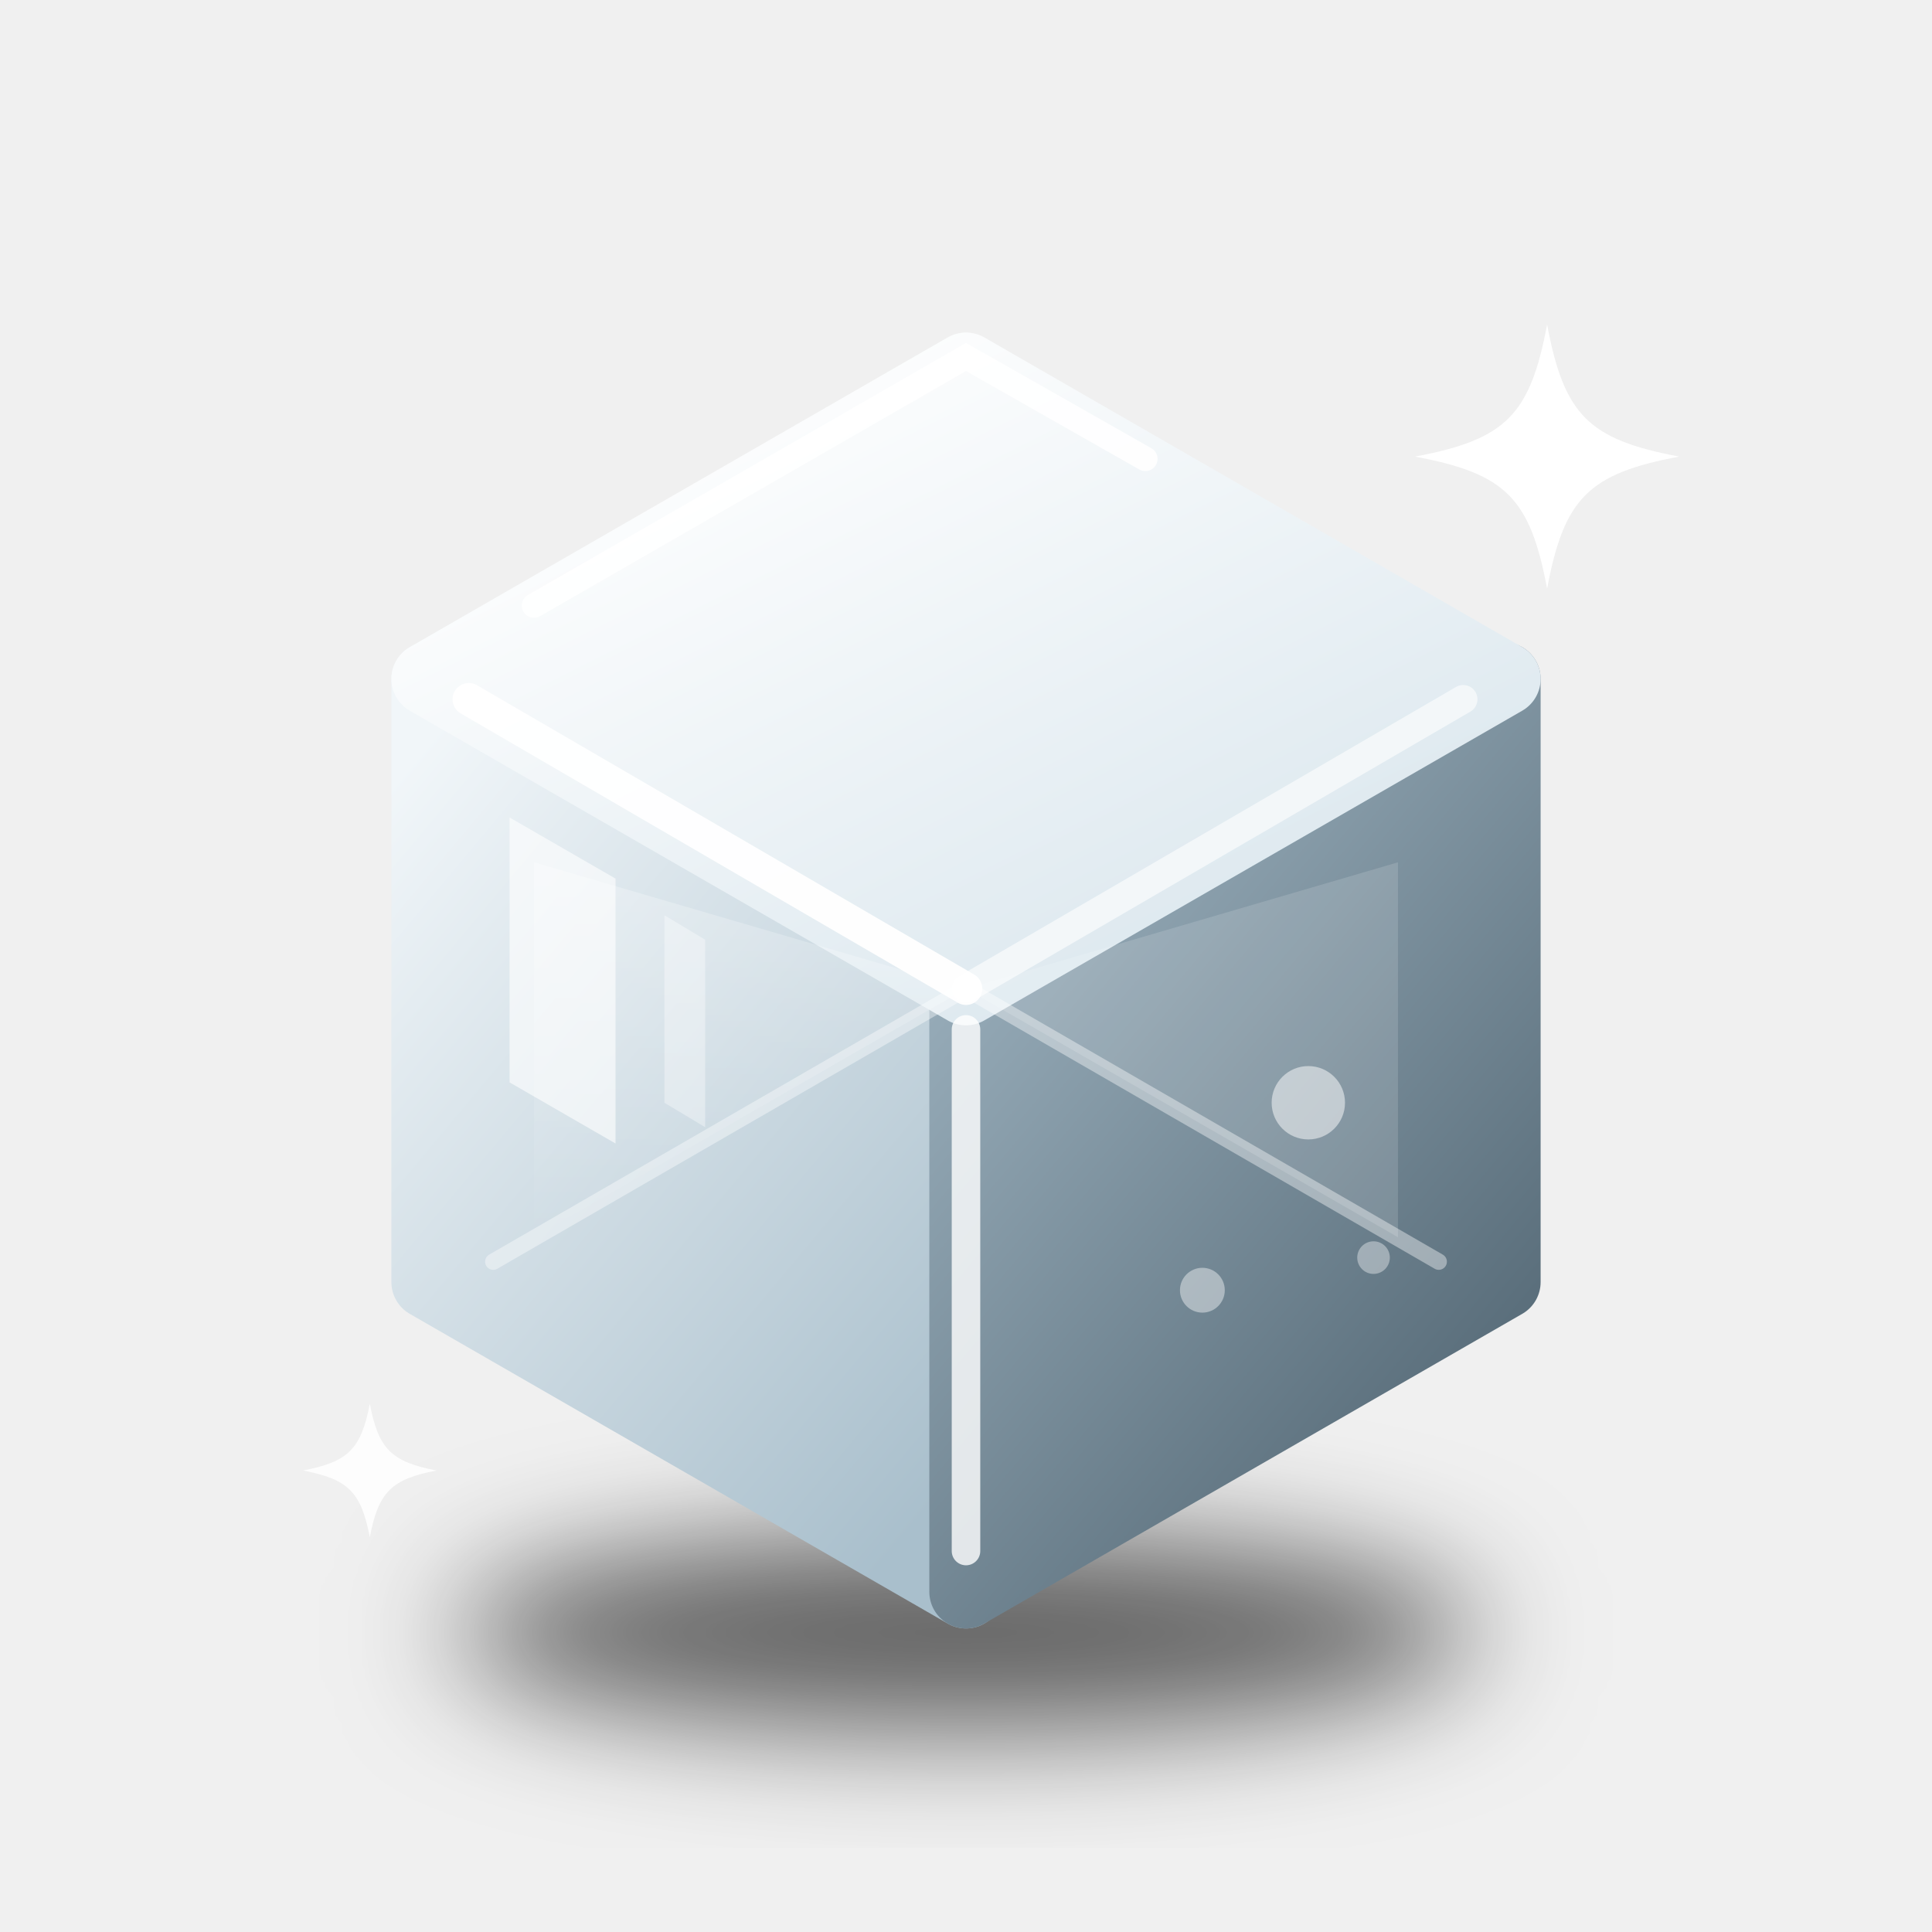
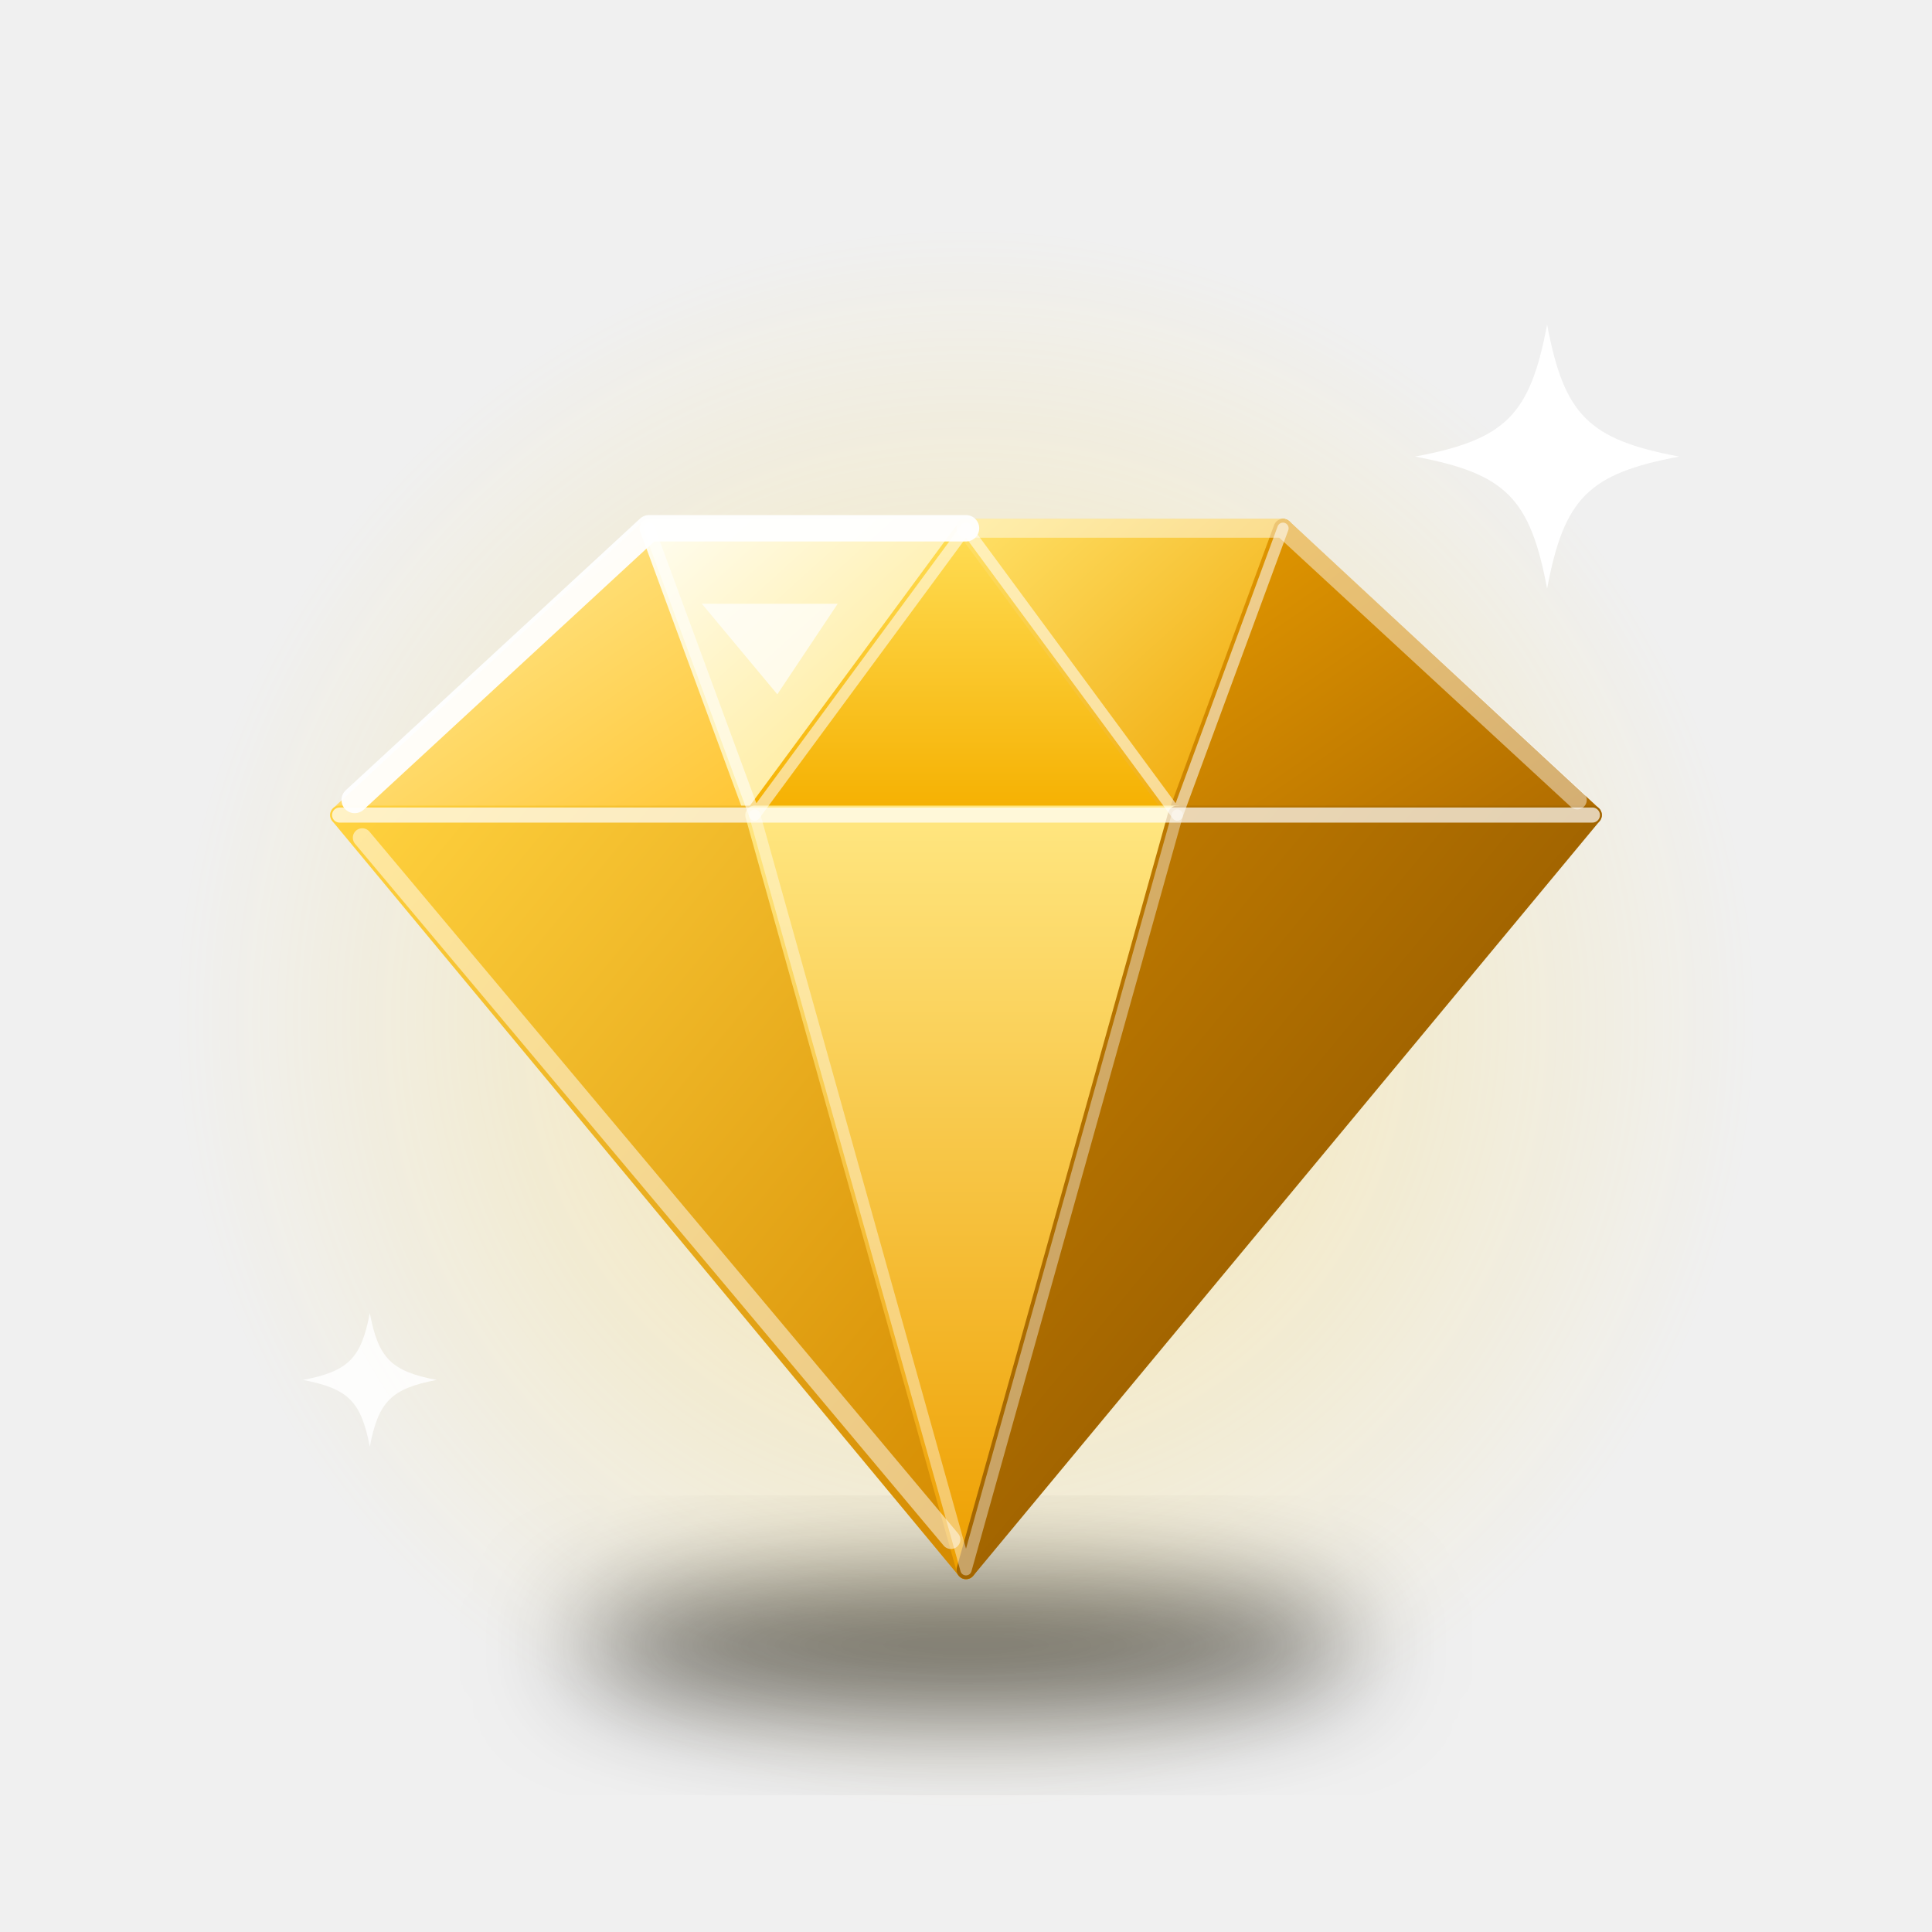
<svg xmlns="http://www.w3.org/2000/svg" viewBox="0 0 512 512" role="img" aria-label="Bazzzar">
  <defs>
    <linearGradient id="bg" x1=".1" y1="0" x2=".9" y2="1">
      <stop offset="0" stop-color="#4a4a50" />
      <stop offset=".5" stop-color="#26262a" />
      <stop offset="1" stop-color="#0c0c0d" />
    </linearGradient>
    <radialGradient id="glow" cx=".3" cy=".18" r=".7">
      <stop offset="0" stop-color="#fff" stop-opacity=".22" />
      <stop offset=".6" stop-color="#fff" stop-opacity="0" />
    </radialGradient>
    <linearGradient id="rim" x1="0" y1="0" x2="0" y2="1">
      <stop offset="0" stop-color="#fff" stop-opacity=".35" />
      <stop offset=".35" stop-color="#fff" stop-opacity="0" />
    </linearGradient>
-     <linearGradient id="top" x1=".15" y1=".1" x2=".85" y2=".9">
-       <stop offset="0" stop-color="#ffffff" />
-       <stop offset="1" stop-color="#dbe7ee" />
+     <radialGradient id="halo" cx=".5" cy=".5" r=".5">
+       <stop offset="0" stop-color="#ffd43b" stop-opacity=".38" />
+       <stop offset="1" stop-color="#ffd43b" stop-opacity="0" />
+     </radialGradient>
+     <linearGradient id="c1" x1="0" y1="0" x2="1" y2="1">
+       <stop offset="0" stop-color="#ffee9e" />
+       <stop offset="1" stop-color="#ffc533" />
    </linearGradient>
-     <linearGradient id="left" x1=".1" y1="0" x2=".8" y2="1">
-       <stop offset="0" stop-color="#f1f6f9" />
-       <stop offset="1" stop-color="#a9bfcc" />
+     <linearGradient id="c2" x1="0" y1="0" x2="1" y2="1">
+       <stop offset="0" stop-color="#fffdf0" />
+       <stop offset="1" stop-color="#ffe680" />
    </linearGradient>
-     <linearGradient id="right" x1=".2" y1="0" x2=".9" y2="1">
-       <stop offset="0" stop-color="#9fb4c1" />
-       <stop offset="1" stop-color="#4f6370" />
+     <linearGradient id="c3" x1="0" y1="0" x2="0" y2="1">
+       <stop offset="0" stop-color="#ffdd55" />
+       <stop offset="1" stop-color="#f5b000" />
    </linearGradient>
-     <linearGradient id="core" x1="0" y1="0" x2="0" y2="1">
-       <stop offset="0" stop-color="#fff" stop-opacity=".5" />
-       <stop offset="1" stop-color="#fff" stop-opacity="0" />
+     <linearGradient id="c4" x1="0" y1="0" x2="1" y2="1">
+       <stop offset="0" stop-color="#ffe066" />
+       <stop offset="1" stop-color="#eea300" />
+     </linearGradient>
+     <linearGradient id="c5" x1="0" y1="0" x2="1" y2="1">
+       <stop offset="0" stop-color="#e59a00" />
+       <stop offset="1" stop-color="#b06c00" />
+     </linearGradient>
+     <linearGradient id="p1" x1="0" y1="0" x2="1" y2="1">
+       <stop offset="0" stop-color="#ffd23f" />
+       <stop offset="1" stop-color="#d48a00" />
+     </linearGradient>
+     <linearGradient id="p2" x1="0" y1="0" x2="0" y2="1">
+       <stop offset="0" stop-color="#ffe680" />
+       <stop offset="1" stop-color="#ee9f00" />
+     </linearGradient>
+     <linearGradient id="p3" x1="0" y1="0" x2="1" y2="1">
+       <stop offset="0" stop-color="#c88100" />
+       <stop offset="1" stop-color="#7f4a00" />
    </linearGradient>
    <filter id="soft" x="-30%" y="-60%" width="160%" height="220%">
-       <feGaussianBlur stdDeviation="15" />
+       <feGaussianBlur stdDeviation="14" />
    </filter>
  </defs>
-   <g transform="translate(256 262) scale(1.08) translate(-256 -262)">
-     <ellipse cx="256" cy="420" rx="126" ry="24" fill="#000" opacity=".6" filter="url(#soft)" />
-     <g stroke-linejoin="round" stroke-width="18">
-       <path d="M124 186 256 262V410L124 334Z" fill="url(#left)" stroke="url(#left)" />
-       <path d="M388 186 256 262V410L388 334Z" fill="url(#right)" stroke="url(#right)" />
-       <path d="M256 110 388 186 256 262 124 186Z" fill="url(#top)" stroke="url(#top)" />
-     </g>
-     <path d="M256 262 150 323V231Z" fill="url(#core)" opacity=".55" />
-     <path d="M256 262 362 323V231Z" fill="#fff" opacity=".14" />
-     <g fill="none" stroke="#fff" stroke-linecap="round" stroke-width="4" opacity=".4">
-       <path d="M256 262 140 329M256 262 372 329" />
-     </g>
-     <g fill="none" stroke="#fff" stroke-linecap="round">
-       <path d="M134 191 256 262" stroke-width="8" opacity=".95" />
-       <path d="M256 262 378 191" stroke-width="7" opacity=".6" />
-       <path d="M256 272V400" stroke-width="7" opacity=".8" />
-       <path d="M150 168 256 107 300 132" stroke-width="6" opacity=".9" />
-     </g>
-     <path d="M144 220 170 235V300L144 285Z" fill="#fff" opacity=".6" />
-     <path d="M182 244 192 250V296L182 290Z" fill="#fff" opacity=".35" />
-     <g fill="#fff">
-       <circle cx="340" cy="290" r="9" opacity=".5" />
-       <circle cx="314" cy="336" r="5.5" opacity=".42" />
-       <circle cx="356" cy="328" r="4" opacity=".38" />
-     </g>
+   <ellipse cx="256" cy="436" rx="104" ry="18" fill="#000" opacity=".6" filter="url(#soft)" />
+   <circle cx="256" cy="270" r="210" fill="url(#halo)" />
+   <g stroke-linejoin="round" stroke-width="5">
+     <path d="M90 216 172 140 200 216Z" fill="url(#c1)" stroke="url(#c1)" />
+     <path d="M172 140H256L200 216Z" fill="url(#c2)" stroke="url(#c2)" />
+     <path d="M256 140 312 216H200Z" fill="url(#c3)" stroke="url(#c3)" />
+     <path d="M256 140H340L312 216Z" fill="url(#c4)" stroke="url(#c4)" />
+     <path d="M340 140 422 216H312Z" fill="url(#c5)" stroke="url(#c5)" />
+     <path d="M90 216H200L256 416Z" fill="url(#p1)" stroke="url(#p1)" />
+     <path d="M200 216H312L256 416Z" fill="url(#p2)" stroke="url(#p2)" />
+     <path d="M312 216H422L256 416Z" fill="url(#p3)" stroke="url(#p3)" />
  </g>
-   <path d="M410 86c4.5 24 11 30.500 35 35-24 4.500-30.500 11-35 35-4.500-24-11-30.500-35-35 24-4.500 30.500-11 35-35Z" fill="#fff" />
-   <path d="M98 372c2.300 12 5.700 15.400 17.700 17.700-12 2.300-15.400 5.700-17.700 17.700-2.300-12-5.700-15.400-17.700-17.700 12-2.300 15.400-5.700 17.700-17.700Z" fill="#fff" opacity=".85" />
+   <g fill="none" stroke="#fff" stroke-linecap="round" stroke-linejoin="round">
+     <path d="M172 140 200 216 256 140 312 216 340 140" stroke-width="3" opacity=".55" />
+     <path d="M200 216 256 416 312 216" stroke-width="3" opacity=".4" />
+     <path d="M90 216H422" stroke-width="4" opacity=".7" />
+     <path d="M94 212 172 140H256" stroke-width="7" opacity=".95" />
+     <path d="M256 140H340L418 212" stroke-width="5" opacity=".45" />
+     <path d="M96 222 252 408" stroke-width="5" opacity=".5" />
+   </g>
+   <path d="M186 160 222 160 206 184Z" fill="#fff" opacity=".7" />
+   <path d="M410 86c4.500 24 11 30.500 35 35-24 4.500-30.500 11-35 35-4.500-24-11-30.500-35-35 24-4.500 30.500-11 35-35Z" fill="#fff" />
+   <path d="M98 348c2.300 12 5.700 15.400 17.700 17.700-12 2.300-15.400 5.700-17.700 17.700-2.300-12-5.700-15.400-17.700-17.700 12-2.300 15.400-5.700 17.700-17.700Z" fill="#fff" opacity=".85" />
</svg>
